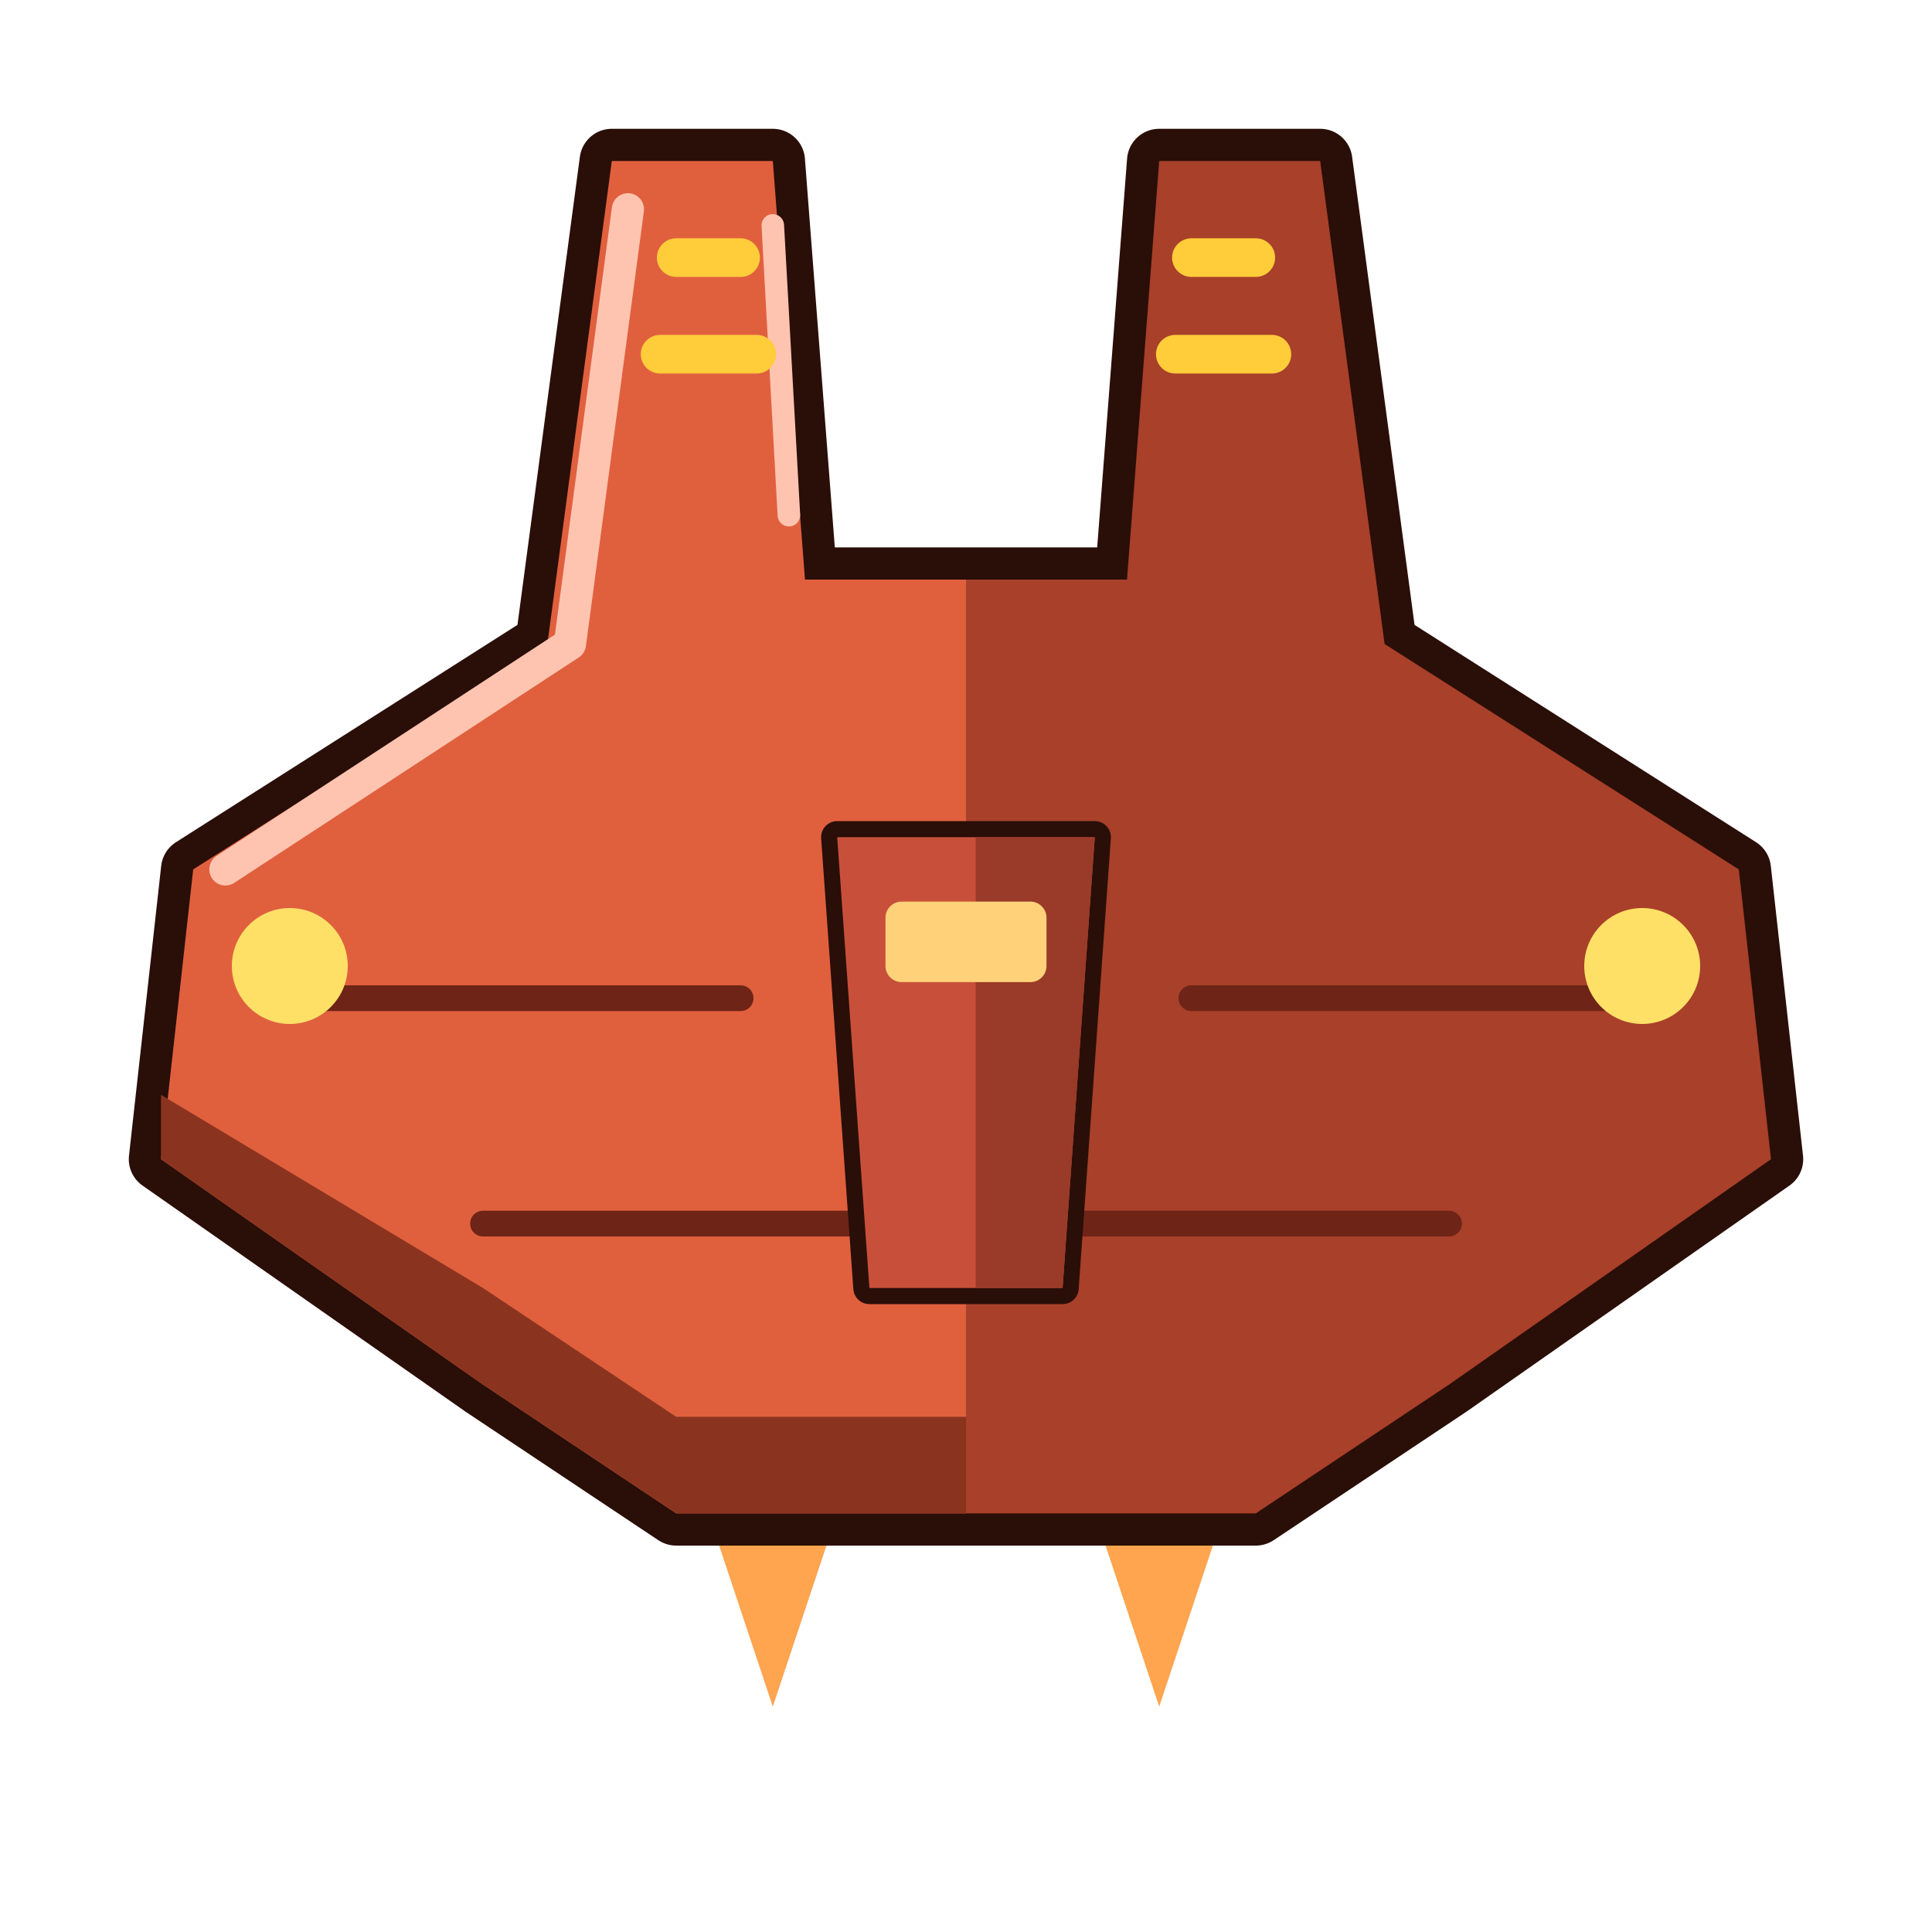
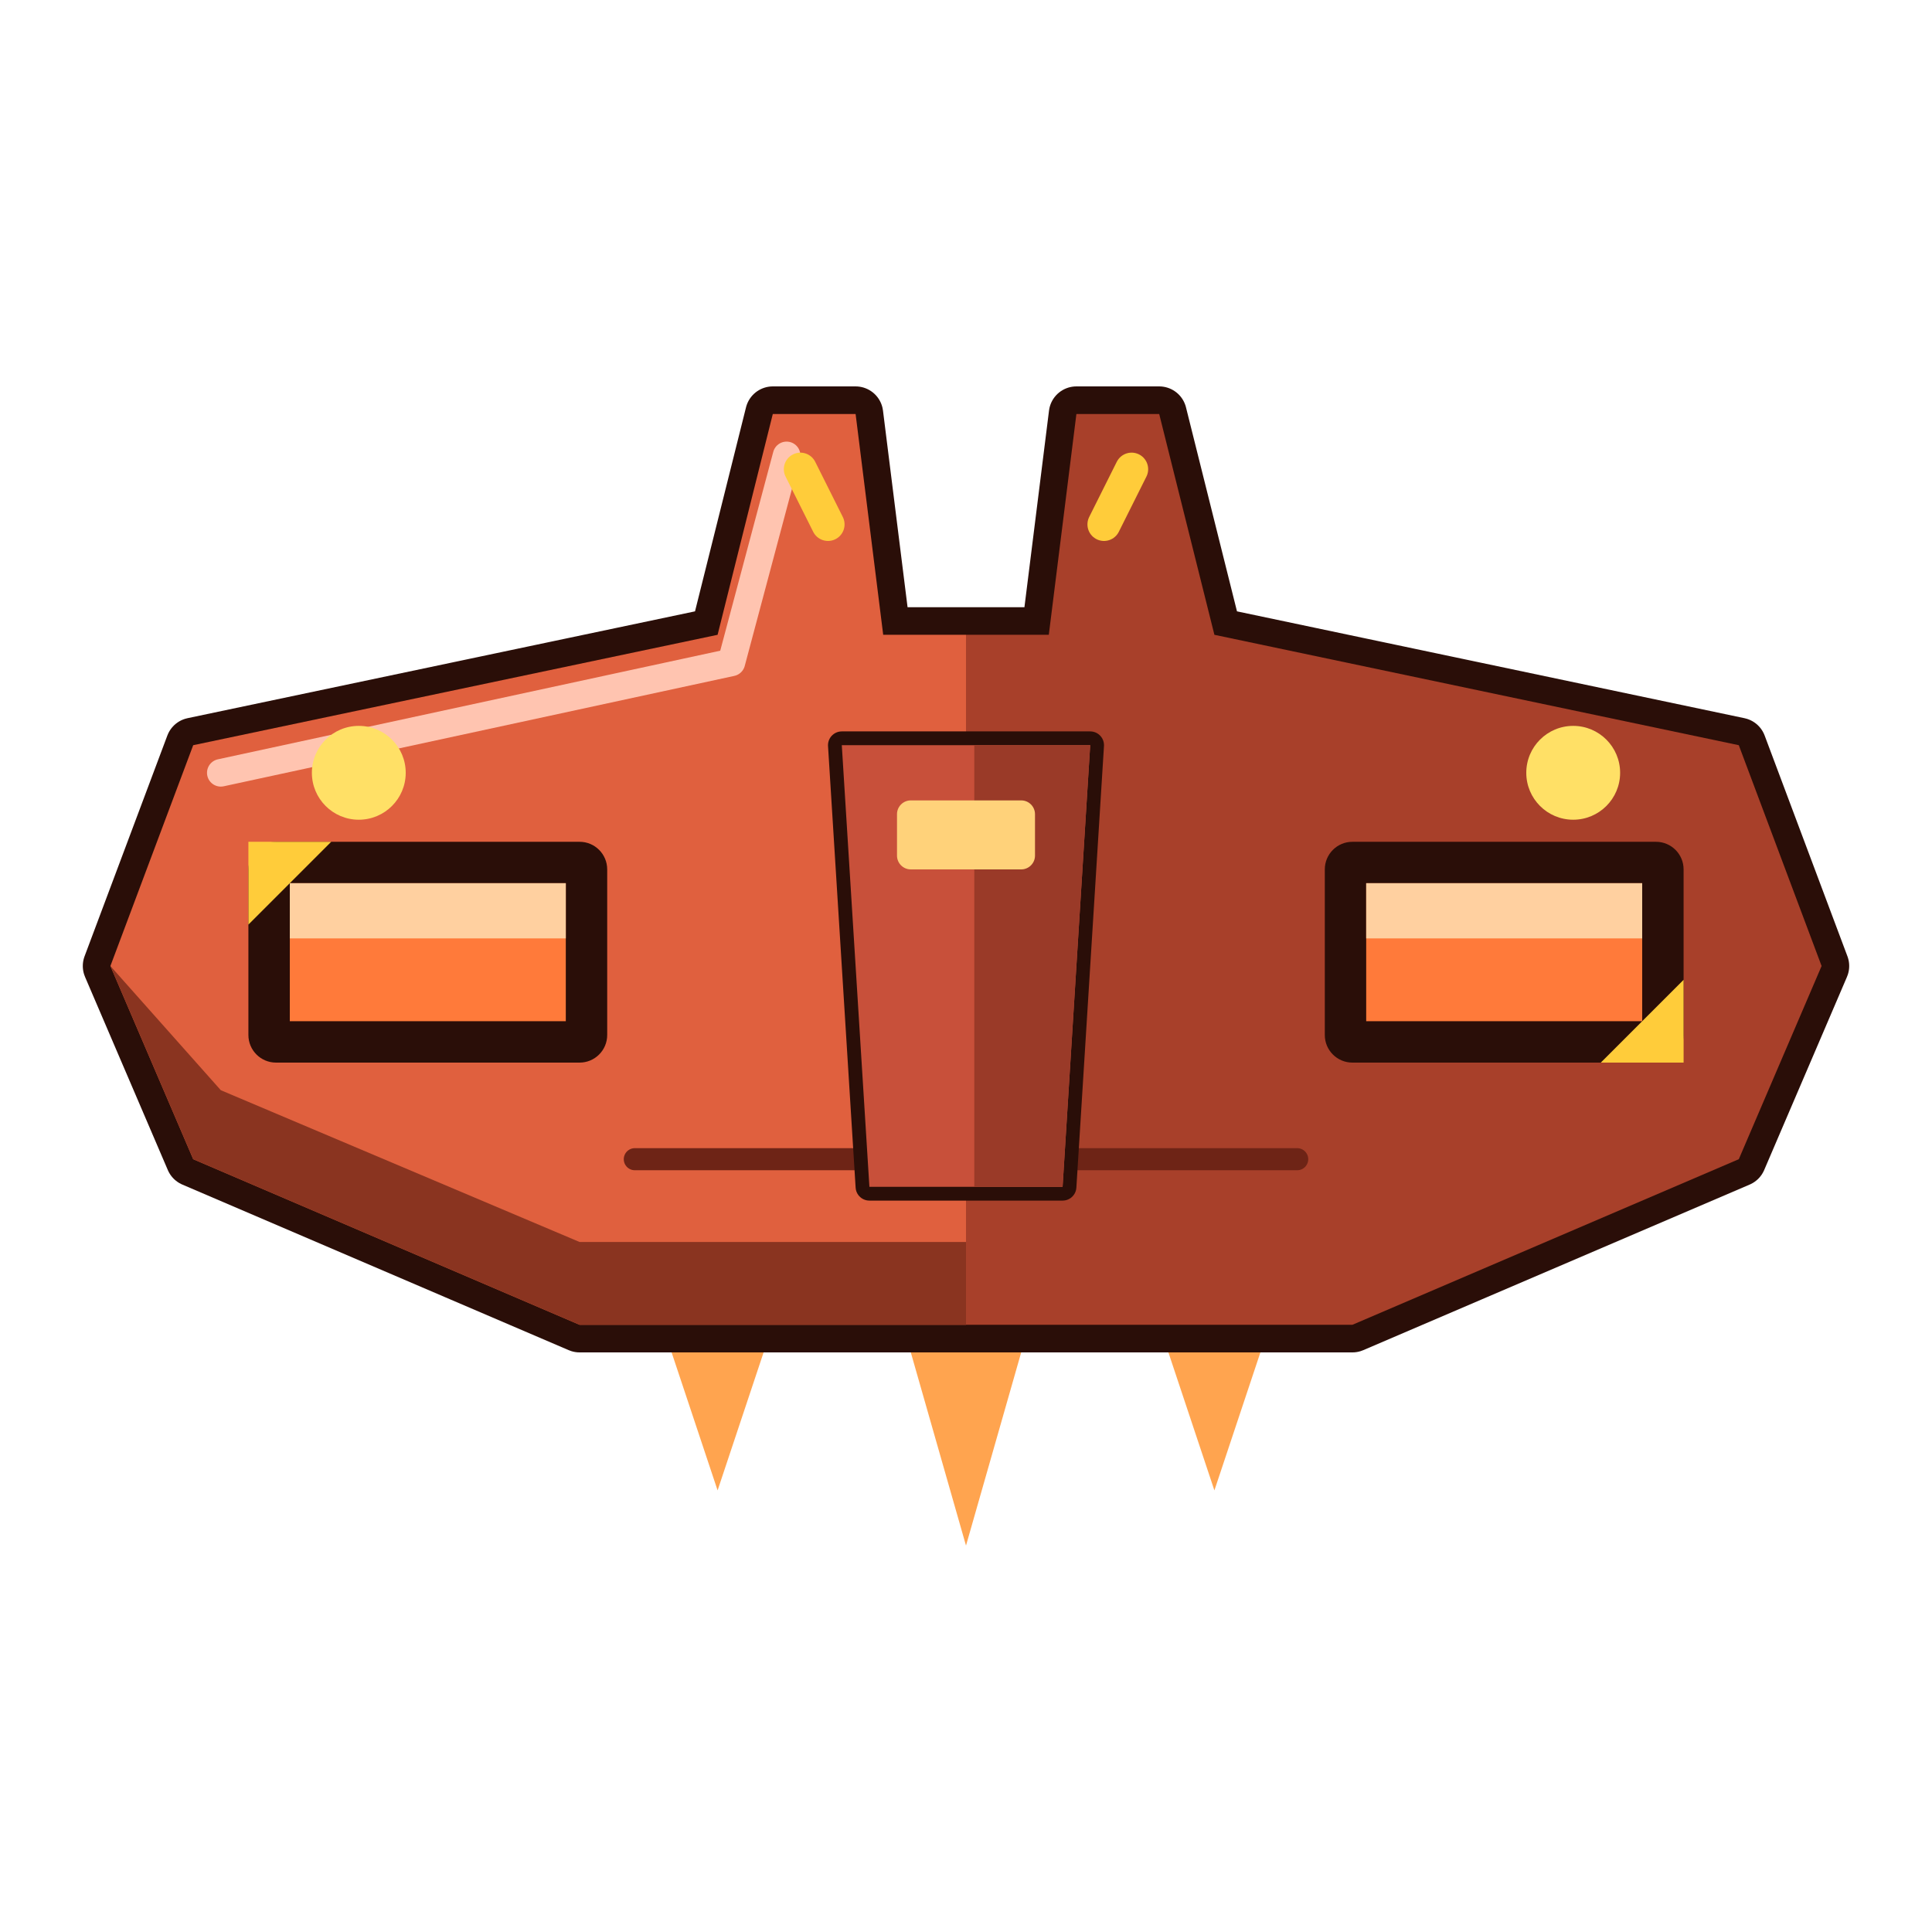
- <svg xmlns="http://www.w3.org/2000/svg" viewBox="-60 -60 120 120">
+ <svg xmlns="http://www.w3.org/2000/svg" viewBox="-70 -70 140 140">
  <g stroke-linejoin="round" stroke-linecap="round">
    <g id="flame">
-       <path d="M-16,34 L-12,46 L-8,34 Z M8,34 L12,46 L16,34 Z" fill="#ff9a3c" opacity="0.9" />
+       <path d="M-22,26 L-18,38 L-14,26 Z M-4,28 L0,42 L4,28 Z M14,26 L18,38 L22,26 Z" fill="#ff9a3c" opacity="0.9" />
    </g>
-     <path d="M-22,-50 L-12,-50 L-10,-24 L10,-24 L12,-50 L22,-50 L26,-20 L48,-6 L50,12 L30,26 L18,34 L-18,34 L-30,26 L-50,12 L-48,-6 L-26,-20 Z" fill="#2a0e08" stroke="#2a0e08" stroke-width="4" />
-     <path d="M-22,-50 L-12,-50 L-10,-24 L0,-24 L0,34 L-18,34 L-30,26 L-50,12 L-48,-6 L-26,-20 Z" fill="#e0603e" />
-     <path d="M22,-50 L12,-50 L10,-24 L0,-24 L0,34 L18,34 L30,26 L50,12 L48,-6 L26,-20 Z" fill="#a8402a" />
-     <path d="M-50,8 L-30,20 L-18,28 L0,28 L0,34 L-18,34 L-30,26 L-50,12 Z" fill="#8a3420" />
-     <path d="M-21,-47 L-24.6,-20 L-46,-6" stroke="#ffc4b0" stroke-width="2" fill="none" />
-     <path d="M-12,-46 L-11,-28" stroke="#ffc4b0" stroke-width="1.4" />
-     <path d="M-18,-44 L-14,-44 M-19,-38 L-13,-38 M14,-44 L18,-44 M13,-38 L19,-38" stroke="#ffcc3a" stroke-width="2.4" />
-     <path d="M-40,2 L-14,2 M14,2 L40,2 M-30,16 L30,16" stroke="#6e2416" stroke-width="1.6" />
-     <path d="M-8,-8 L8,-8 L6,20 L-6,20 Z" fill="#2a0e08" stroke="#2a0e08" stroke-width="2" />
-     <path d="M-8,-8 L8,-8 L6,20 L-6,20 Z" fill="#c8503a" />
-     <path d="M0.6,-8 L8,-8 L6,20 L0.6,20 Z" fill="#9a3a28" />
-     <rect x="-5" y="-4" width="10" height="5" rx="1" fill="#ffd27a" />
+     <path d="M-14,-40 L-8,-40 L-6,-24 L6,-24 L8,-40 L14,-40 L18,-24 L56,-16 L62,0 L56,14 L28,26 L-28,26 L-56,14 L-62,0 L-56,-16 L-18,-24 Z" fill="#2a0e08" stroke="#2a0e08" stroke-width="4" />
+     <path d="M-14,-40 L-8,-40 L-6,-24 L0,-24 L0,26 L-28,26 L-56,14 L-62,0 L-56,-16 L-18,-24 Z" fill="#e0603e" />
+     <path d="M14,-40 L8,-40 L6,-24 L0,-24 L0,26 L28,26 L56,14 L62,0 L56,-16 L18,-24 Z" fill="#a8402a" />
+     <path d="M-62,0 L-56,14 L-28,26 L0,26 L0,20 L-28,20 L-54,9 Z" fill="#8a3420" />
+     <path d="M-13,-37 L-17,-22 L-54,-14" stroke="#ffc4b0" stroke-width="2" fill="none" />
+     <path d="M-12,-36 L-10,-32 M12,-36 L10,-32" stroke="#ffcc3a" stroke-width="2.4" />
+     <rect x="-52" y="-9" width="26" height="16" rx="2" fill="#2a0e08" />
+     <rect x="26" y="-9" width="26" height="16" rx="2" fill="#2a0e08" />
+     <g id="bays">
+       <rect x="-49" y="-6" width="20" height="10" fill="#ff7a3a" />
+       <rect x="29" y="-6" width="20" height="10" fill="#ff7a3a" />
+       <rect x="-49" y="-6" width="20" height="4" fill="#ffd0a0" />
+       <rect x="29" y="-6" width="20" height="4" fill="#ffd0a0" />
+     </g>
+     <path d="M-52,-9 L-46,-9 L-52,-3 Z M52,7 L46,7 L52,1 Z" fill="#ffcc3a" />
+     <path d="M-24,14 L24,14" stroke="#6e2416" stroke-width="1.6" />
+     <path d="M-9,-16 L9,-16 L7,16 L-7,16 Z" fill="#2a0e08" stroke="#2a0e08" stroke-width="2" />
+     <path d="M-9,-16 L9,-16 L7,16 L-7,16 Z" fill="#c8503a" />
+     <path d="M0.6,-16 L9,-16 L7,16 L0.6,16 Z" fill="#9a3a28" />
+     <rect x="-5" y="-12" width="10" height="5" rx="1" fill="#ffd27a" />
    <g id="light_l">
-       <circle cx="-42" cy="0" r="3.6" fill="#ffe066" />
+       <circle cx="-44" cy="-14" r="3.4" fill="#ffe066" />
    </g>
    <g id="light_r">
-       <circle cx="42" cy="0" r="3.6" fill="#ffe066" />
+       <circle cx="44" cy="-14" r="3.4" fill="#ffe066" />
    </g>
  </g>
</svg>
